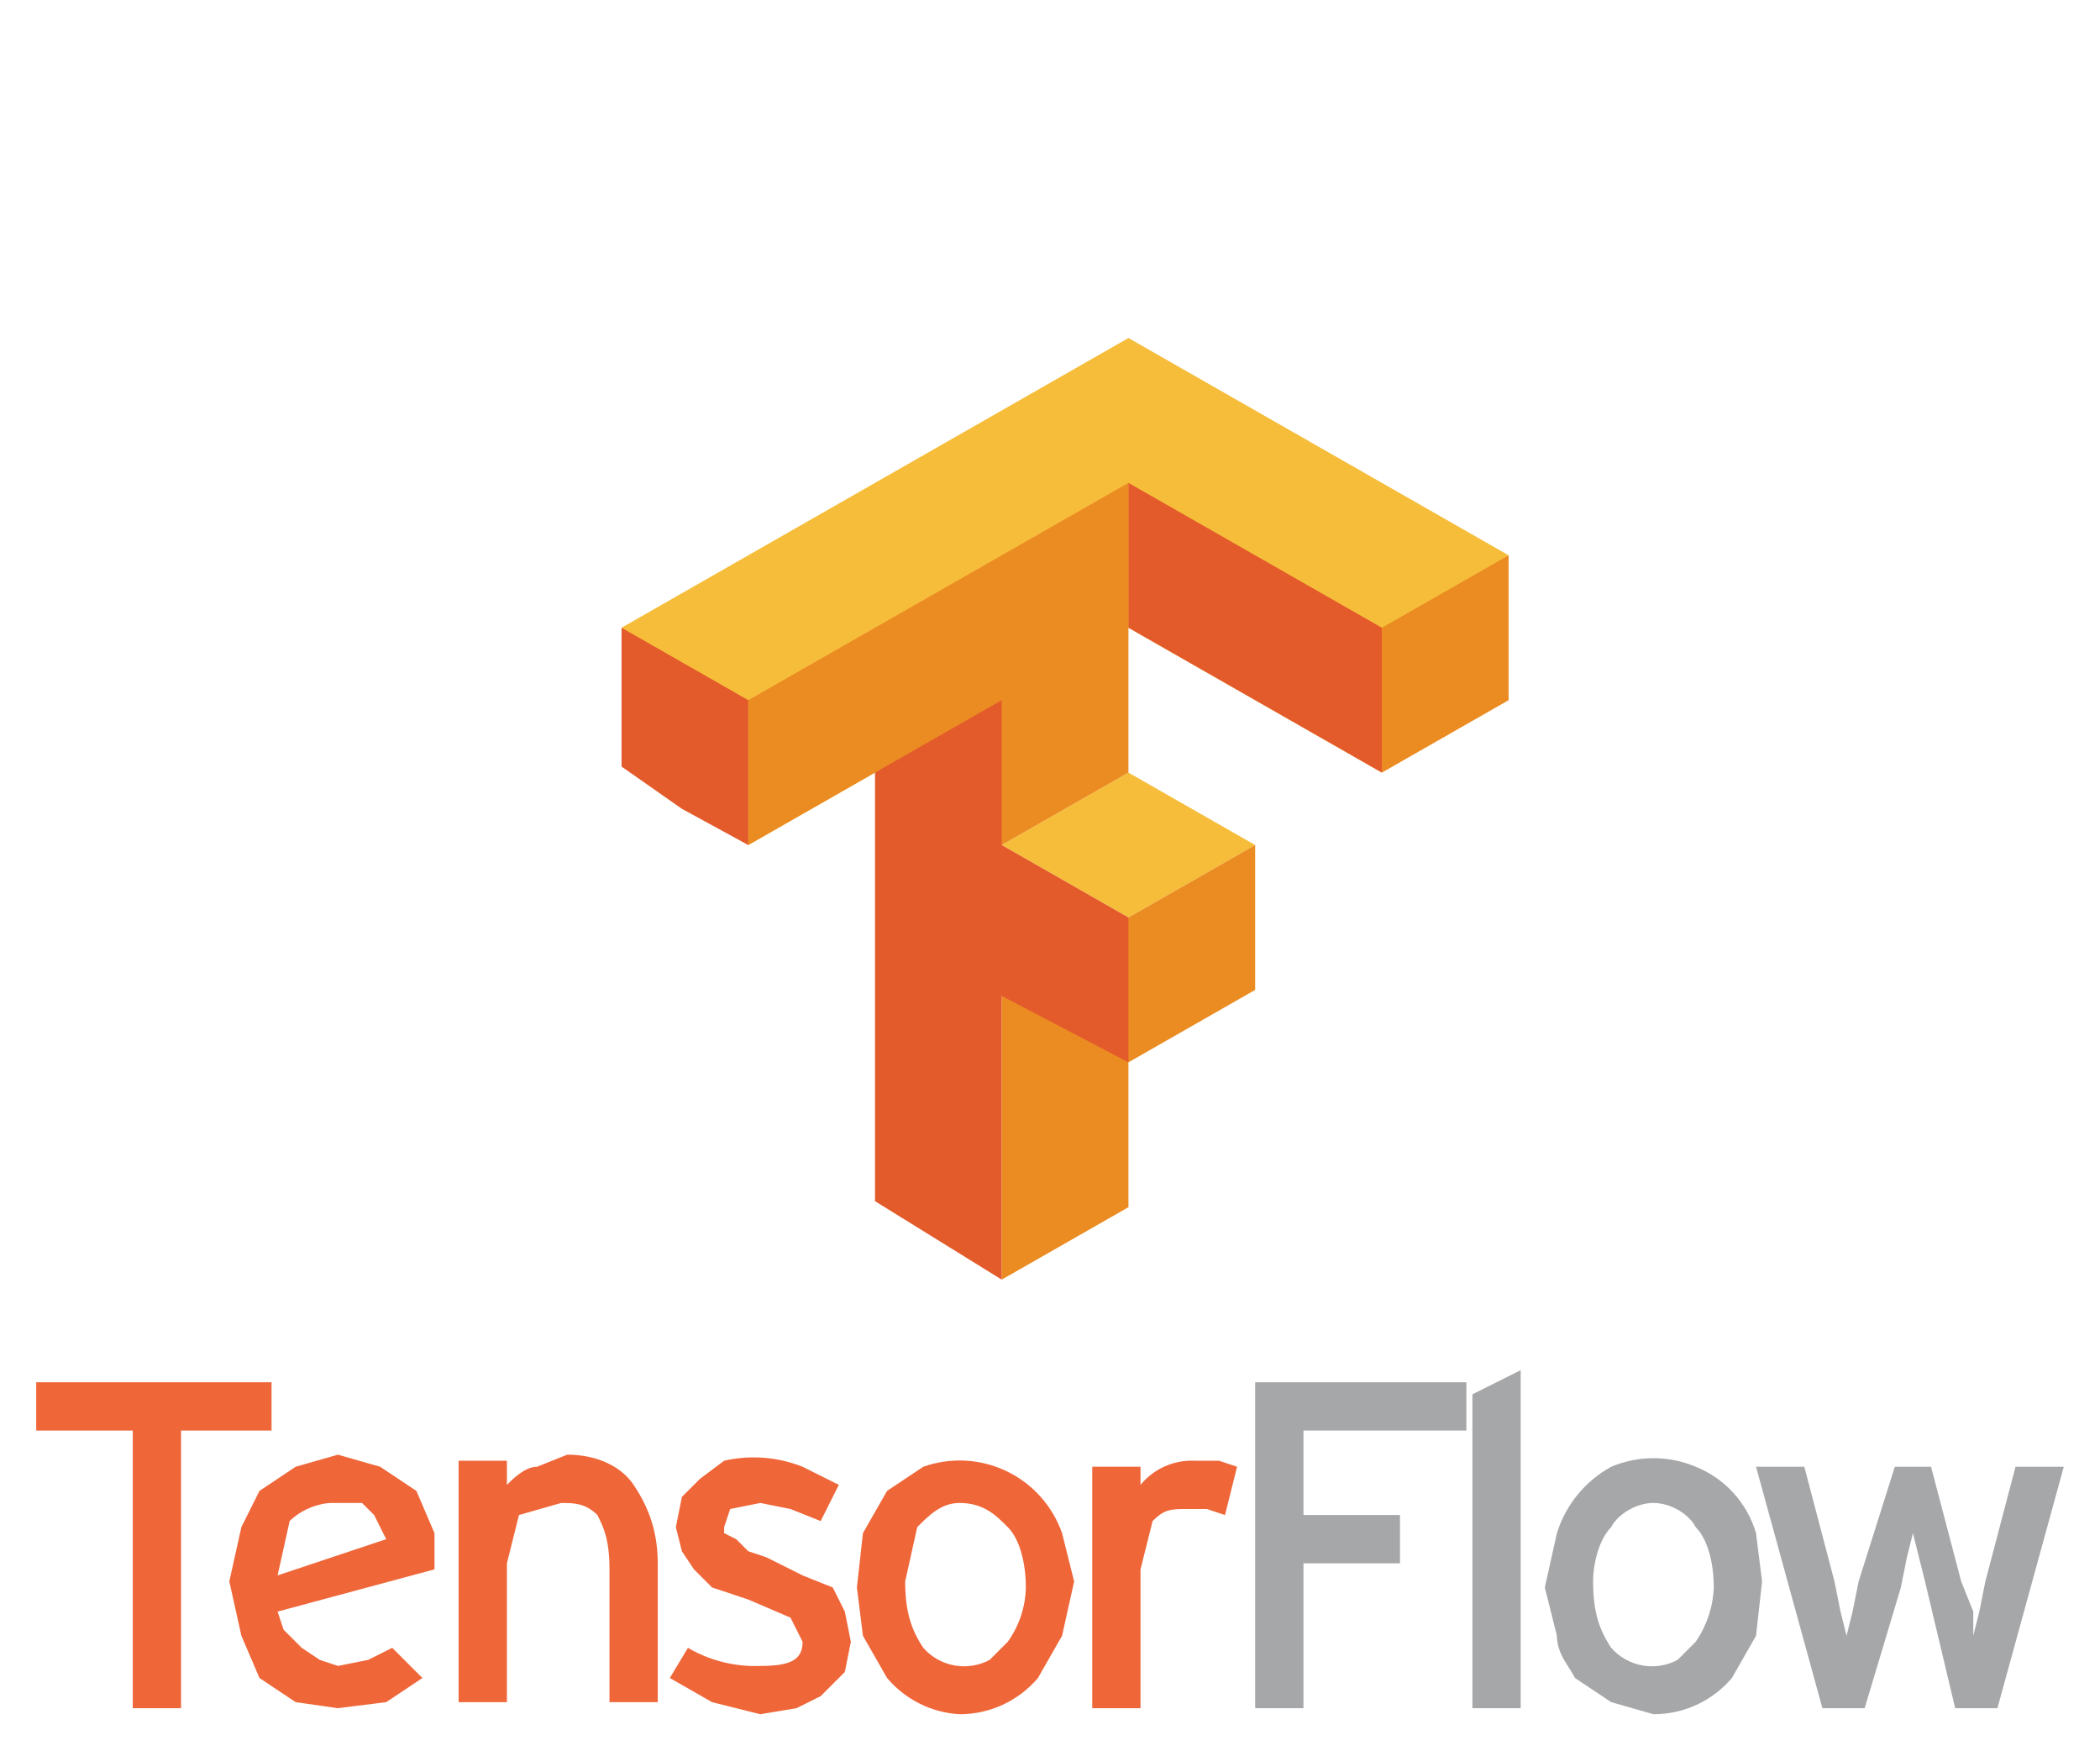
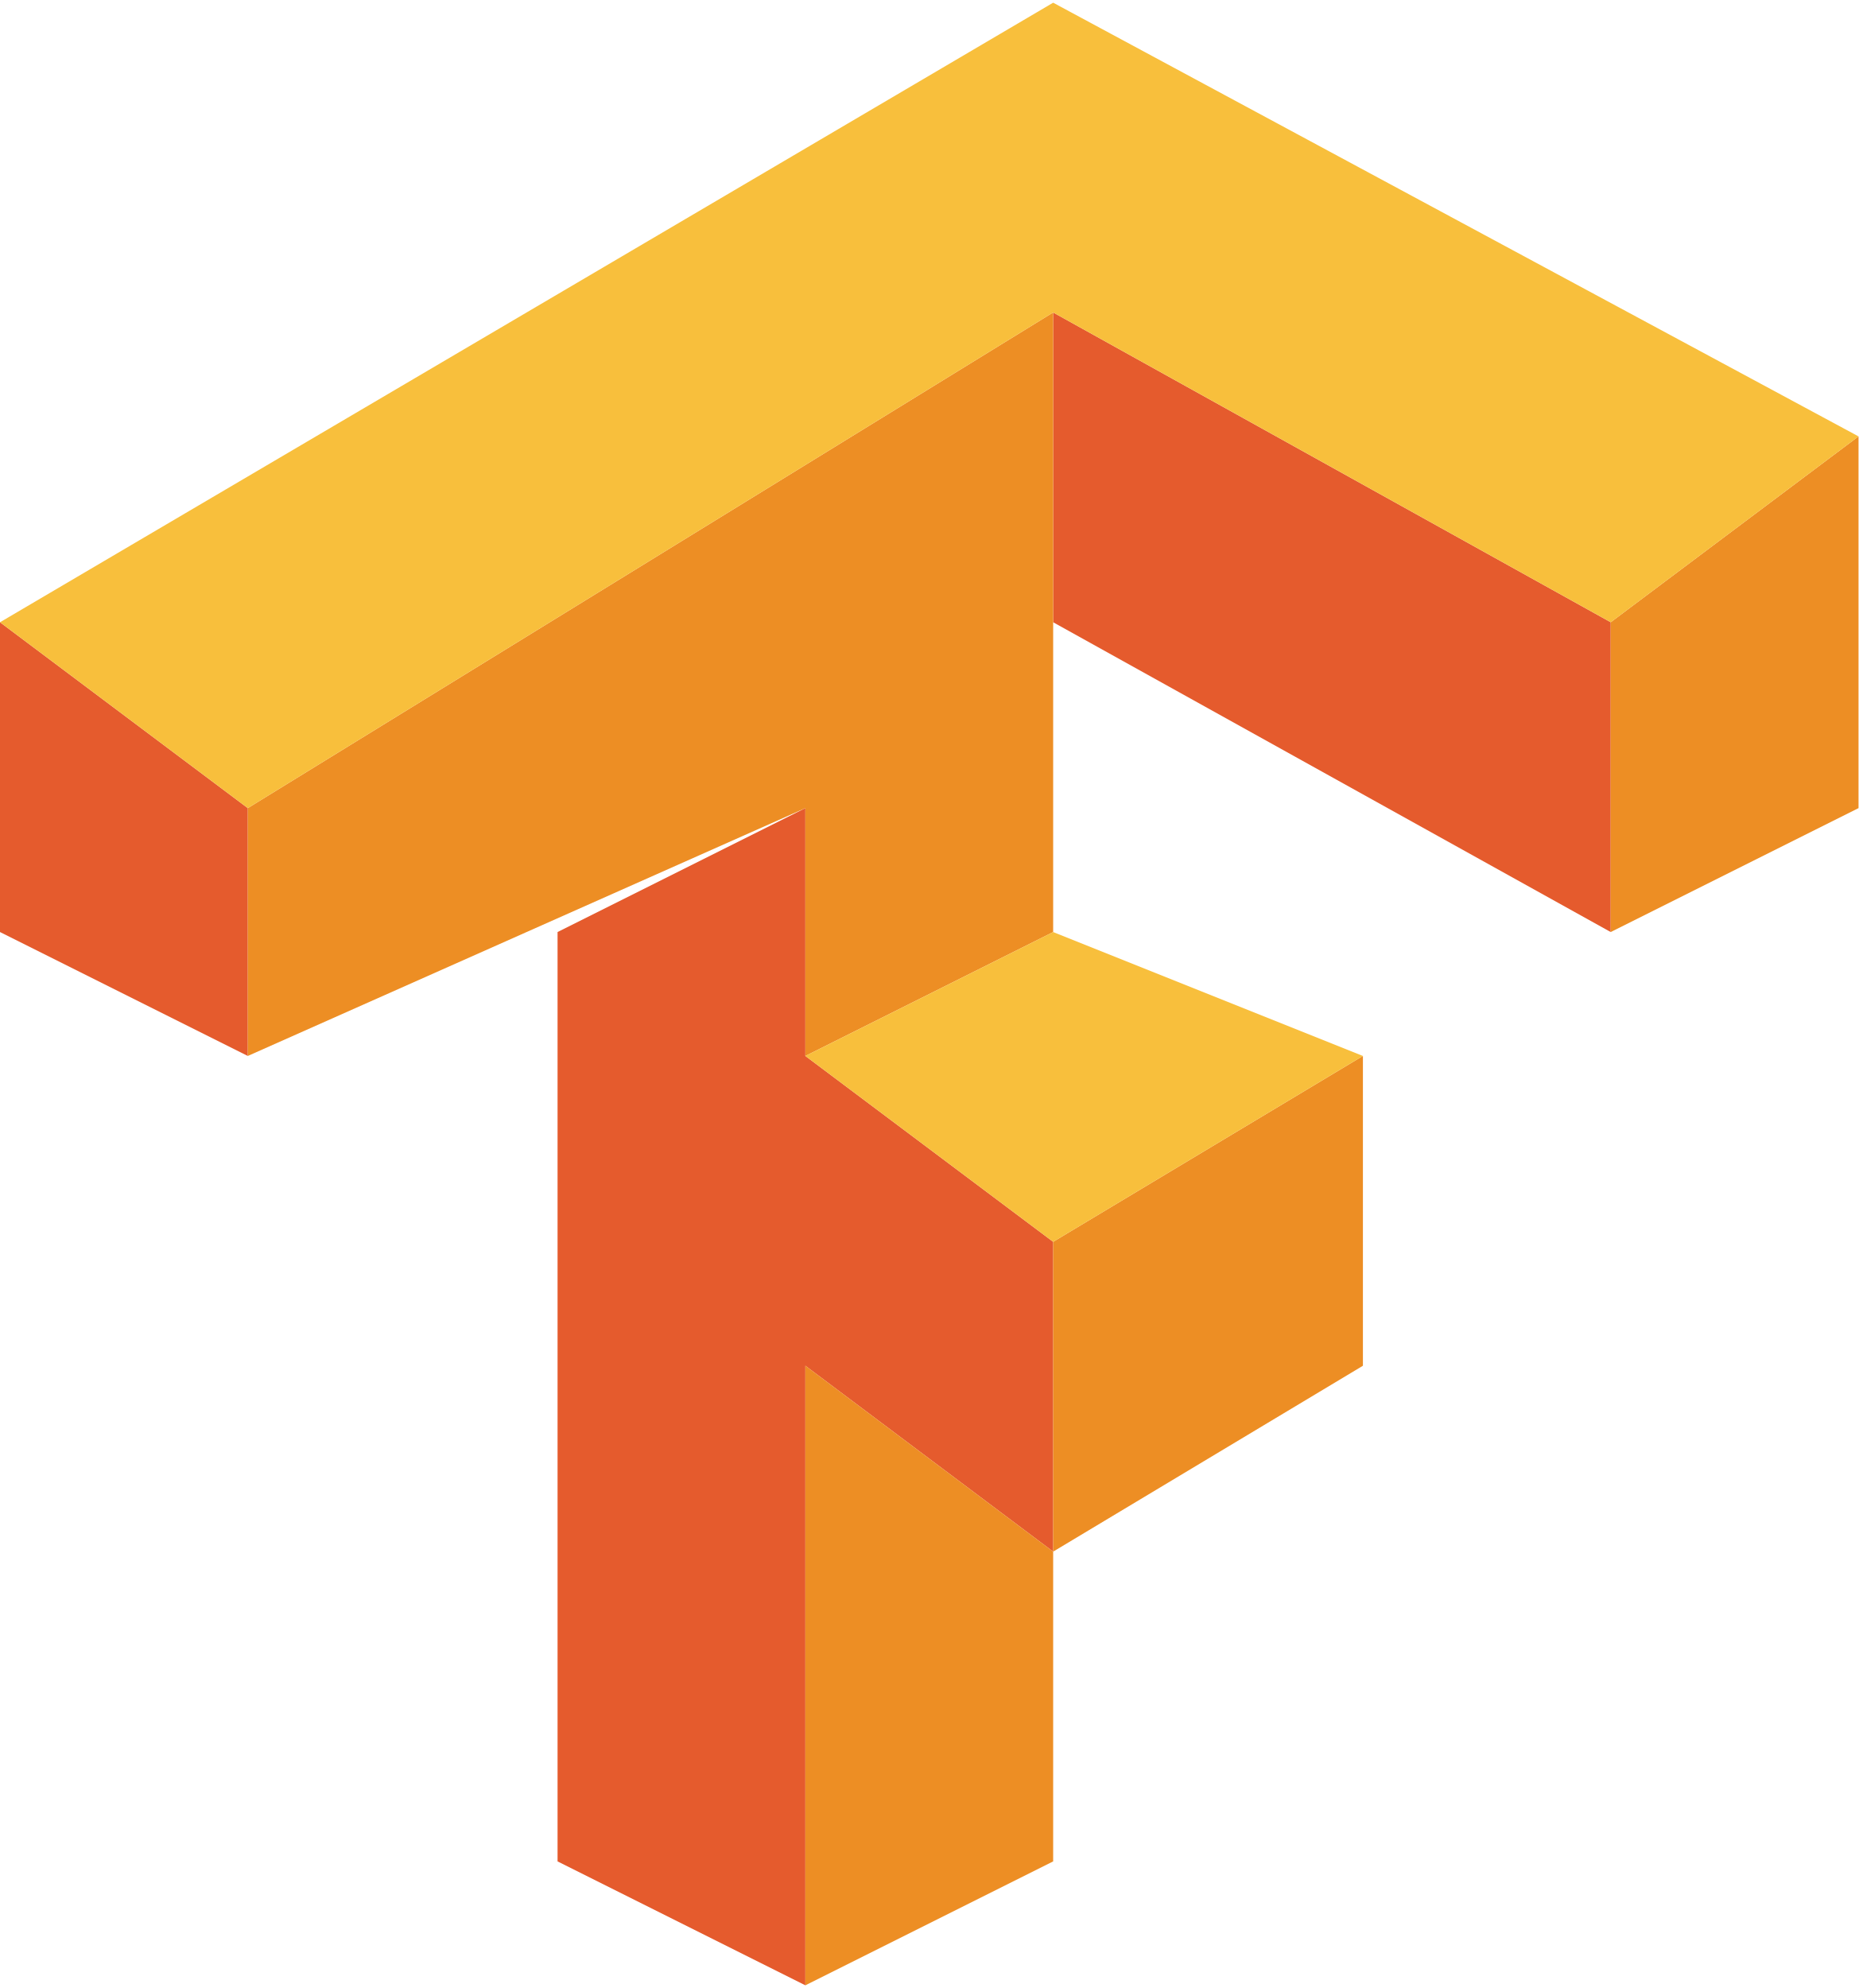
- <svg xmlns="http://www.w3.org/2000/svg" enable-background="new 0 0 500 500" height="290" width="348">
-   <filter id="a" color-interpolation-filters="sRGB" height="1" width="1" x="0" y="0">
-     <feGaussianBlur stdDeviation="4" />
-   </filter>
-   <filter id="b" color-interpolation-filters="sRGB" height="1" width="1" x="0" y="0">
-     <feGaussianBlur stdDeviation="4" />
-   </filter>
-   <path d="M238 12l77 43 1 31-51-25-1 21 28 13 1 33-27-11 2 52-29-16z" fill="none" filter="url(#a)" />
-   <path d="M113 175l97-55 2 28-30 17 1 109-26 14-4-105-37 21-3-28z" fill="none" filter="url(#b)" transform="translate(-80 -113) scale(1.02628)" />
-   <path d="M166 140l21-12 21 12-21 12-21-12z" fill="#f6bd3a" />
-   <path d="M103 104l84-48 63 36-21 36-42-24-63 36z" fill="#f6bd3a" />
-   <path d="M166 188v-24l21-12 21-12v24l-21 12v24l-21 12zm0-48l-21-12-21 12v-24l63-36v48zm63-24v-12l21-12v24l-21 12z" fill="#eb8c23" />
-   <path d="M145 199v-71l21-12v24l21 12v24l-21-11v47zm-32-65l-10-7v-23l21 12v24zm74-30V80l42 24v24z" fill="#e35a2b" />
-   <path d="M30 237v46h-8v-46H6v-8h39v8zm42 17v6l-26 7 1 3 3 3 3 2 3 1 5-1 4-2 5 5-6 4-8 1-7-1-6-4-3-7-2-9 2-9 3-6 6-4 7-2 7 2 6 4 3 7zm-8 1l-2-4-2-2h-5c-2 0-5 1-7 3l-2 9zm37 27v-22c0-5-1-7-2-9-2-2-4-2-6-2l-7 2-2 8v23h-8v-40h8v4c1-1 3-3 5-3l5-2c5 0 9 2 11 5s4 7 4 13v23zm40-10l-1 5-4 4-4 2-6 1-8-2-7-4 3-5a22 22 0 0 0 12 3c5 0 7-1 7-4l-2-4-7-3-6-2-3-3-2-3-1-4 1-5 3-3 4-3a22 22 0 0 1 13 1l6 3-3 6-5-2-5-1-5 1-1 3v1l2 1 2 2 3 1 6 3 5 2 2 4 1 5zm37-10l-2 9-4 7a17 17 0 0 1-13 6 17 17 0 0 1-12-6l-4-7-1-8 1-9 4-7 6-4a18 18 0 0 1 23 11l2 8zm-8 1c0-4-1-8-3-10s-4-4-8-4c-3 0-5 2-7 4l-2 9c0 5 1 8 3 11a9 9 0 0 0 11 2l3-3a16 16 0 0 0 3-9zm33-12l-3-1h-3c-3 0-4 0-6 2l-2 8v23h-8v-40h8v3a11 11 0 0 1 9-4h4l3 1z" fill="#ef6639" />
-   <path d="M216 237v14h16v8h-16v24h-8v-54h35v8zm28 46v-52l8-4v56h-8zm48-21l-1 9-4 7a17 17 0 0 1-13 6l-7-2-6-4c-1-2-3-4-3-7l-2-8 2-9a19 19 0 0 1 9-11 18 18 0 0 1 14 0 17 17 0 0 1 10 11l1 8zm-8 1c0-4-1-8-3-10-1-2-4-4-7-4s-6 2-7 4c-2 2-3 6-3 9 0 5 1 8 3 11a9 9 0 0 0 11 2l3-3a17 17 0 0 0 3-9zm47 20h-7l-5-21-1-4-1-4-1 4-1 5-6 20h-7l-11-40h8l5 19 1 5 1 4 1-4 1-5 6-19h6l5 19 2 5v4l1-4 1-5 5-19h8z" fill="#a6a7a9" />
+ <svg xmlns="http://www.w3.org/2000/svg" version="1" viewBox="0 0 30 32" height="123" width="115">
+   <path d="M17 5v5l9 5v-5zM0 10v5l4 2v-4zm13 3l-4 2v15l4 2V22l4 3v-5l-4-3z" fill="#e55b2d" />
+   <path d="M17 5L4 13v4l9-4v4l4-2zm13 2l-4 3v5l4-2zm-8 10l-5 3v5l5-3zm-5 8l-4-3v10l4-2z" fill="#ed8e24" />
+   <path d="M17 0L0 10l4 3 13-8 9 5 4-3zm0 15l-4 2 4 3 5-3z" fill="#f8bf3c" />
</svg>
